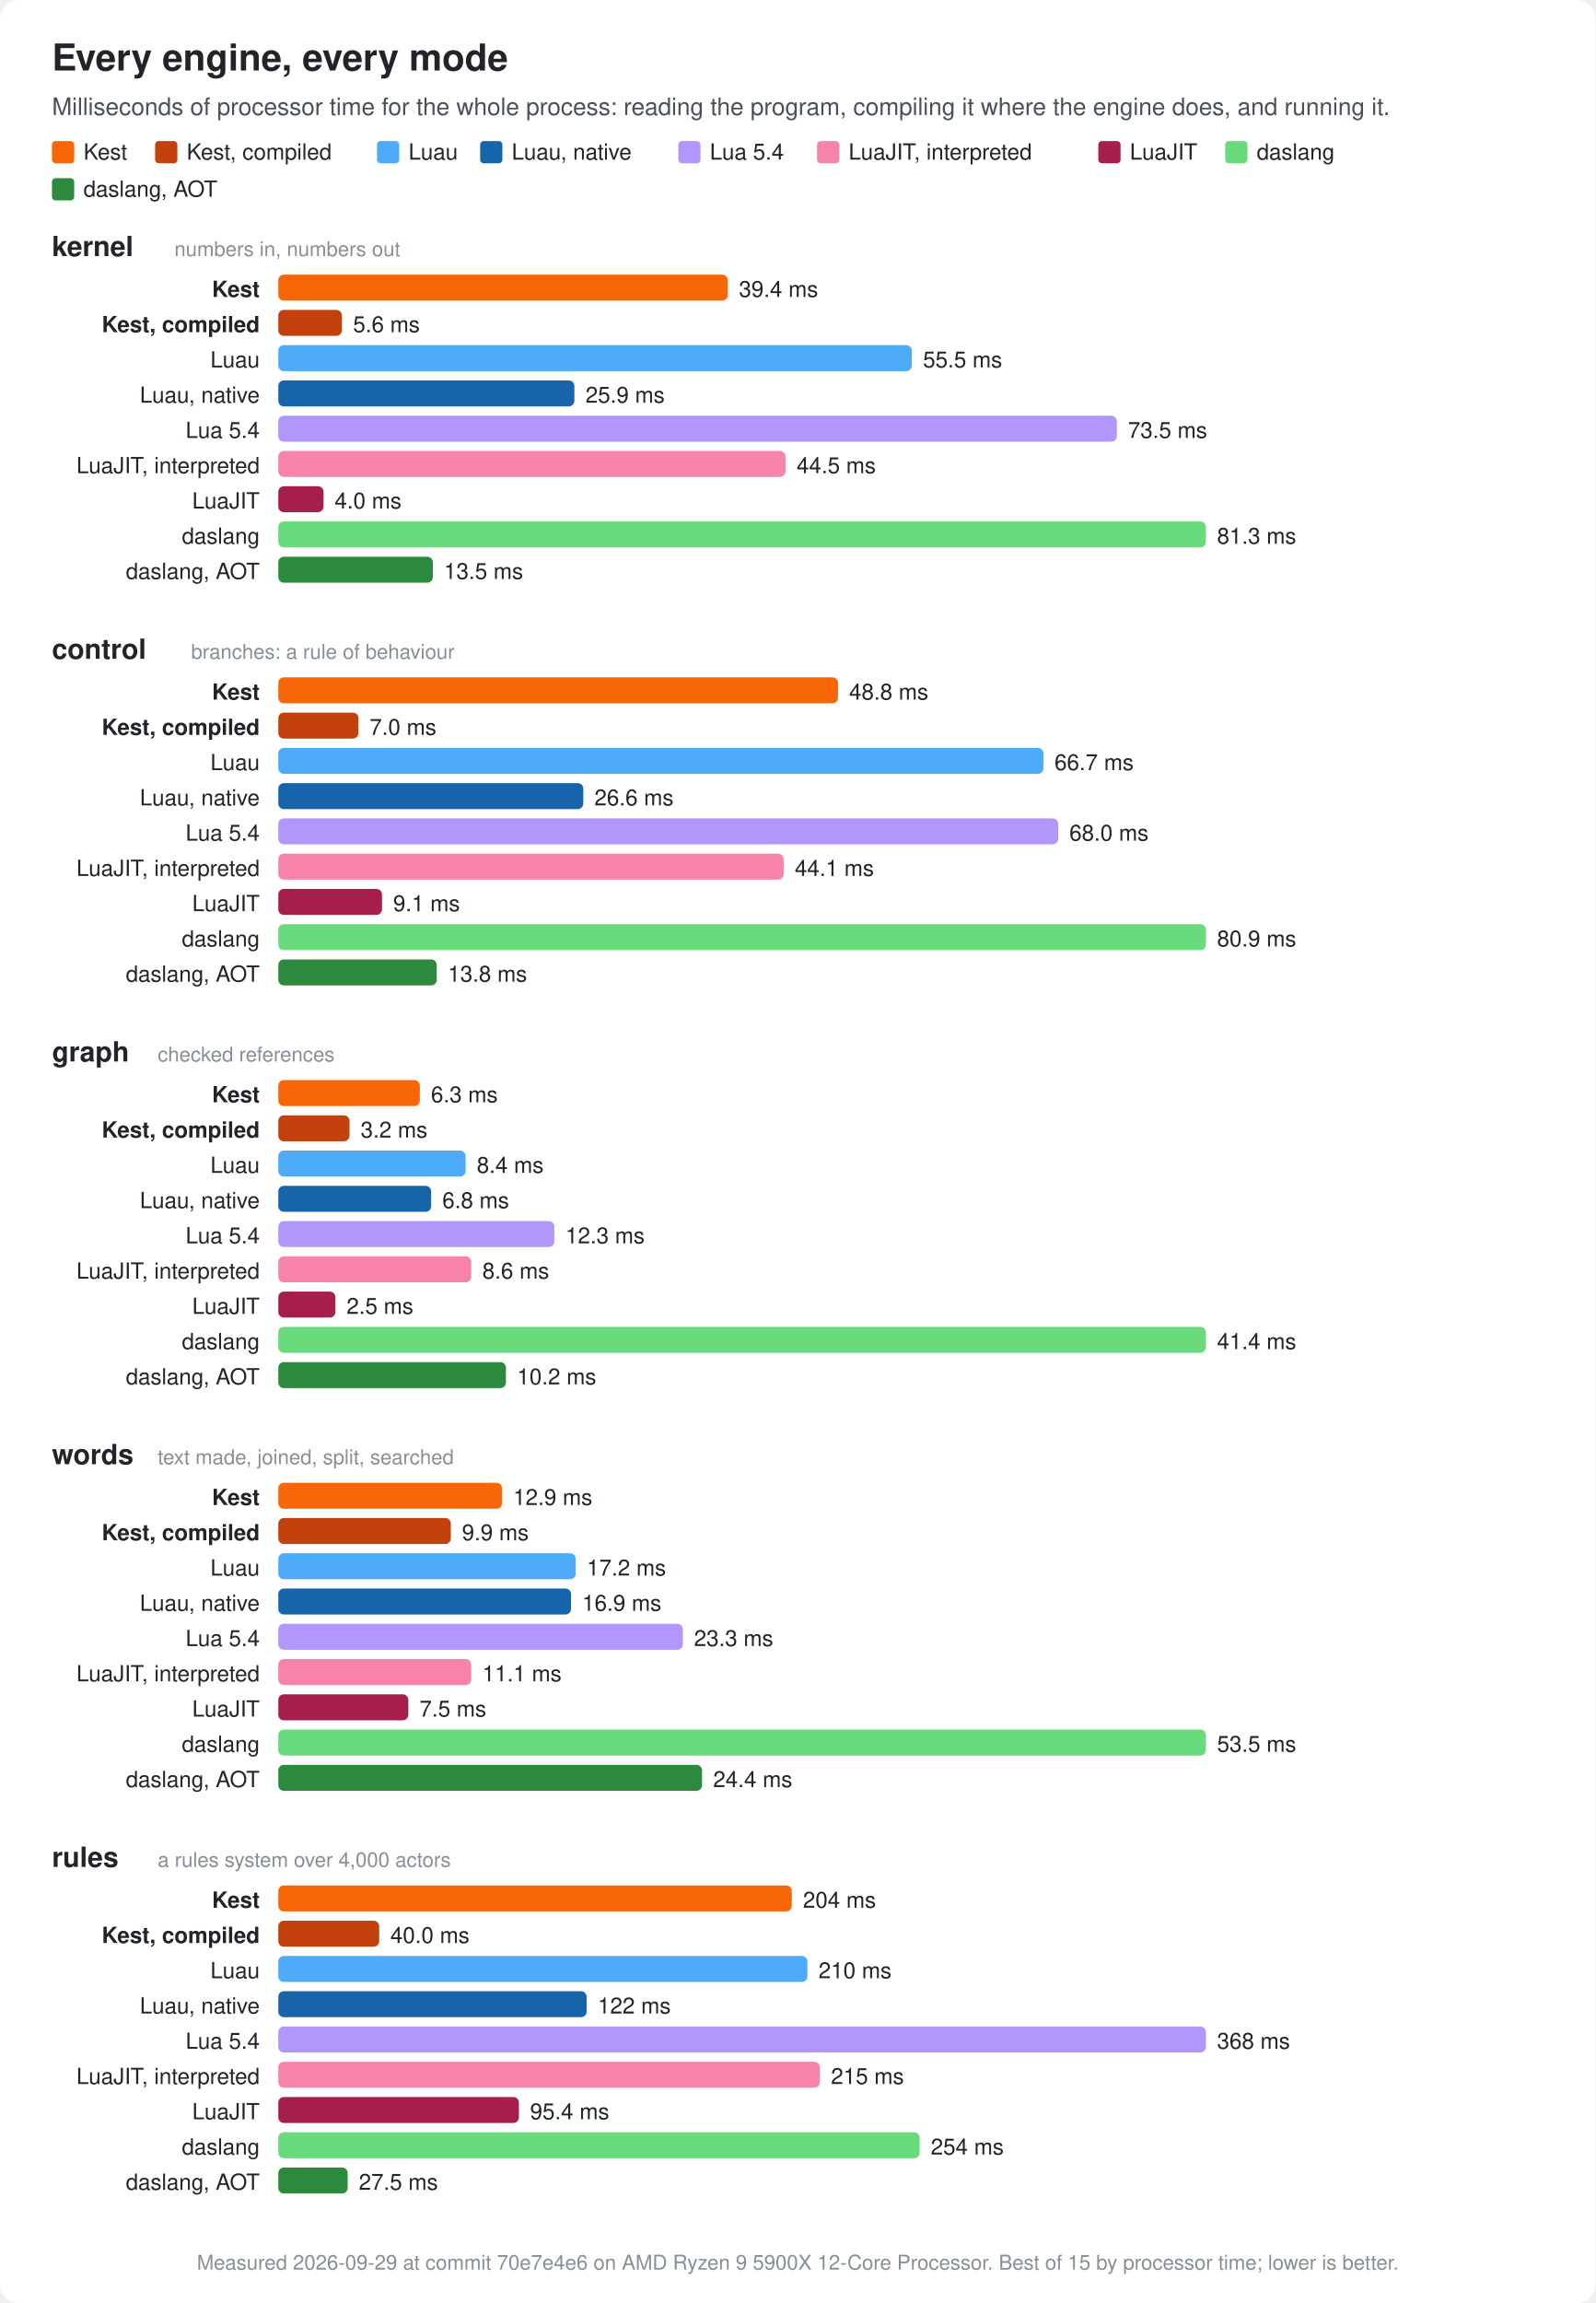
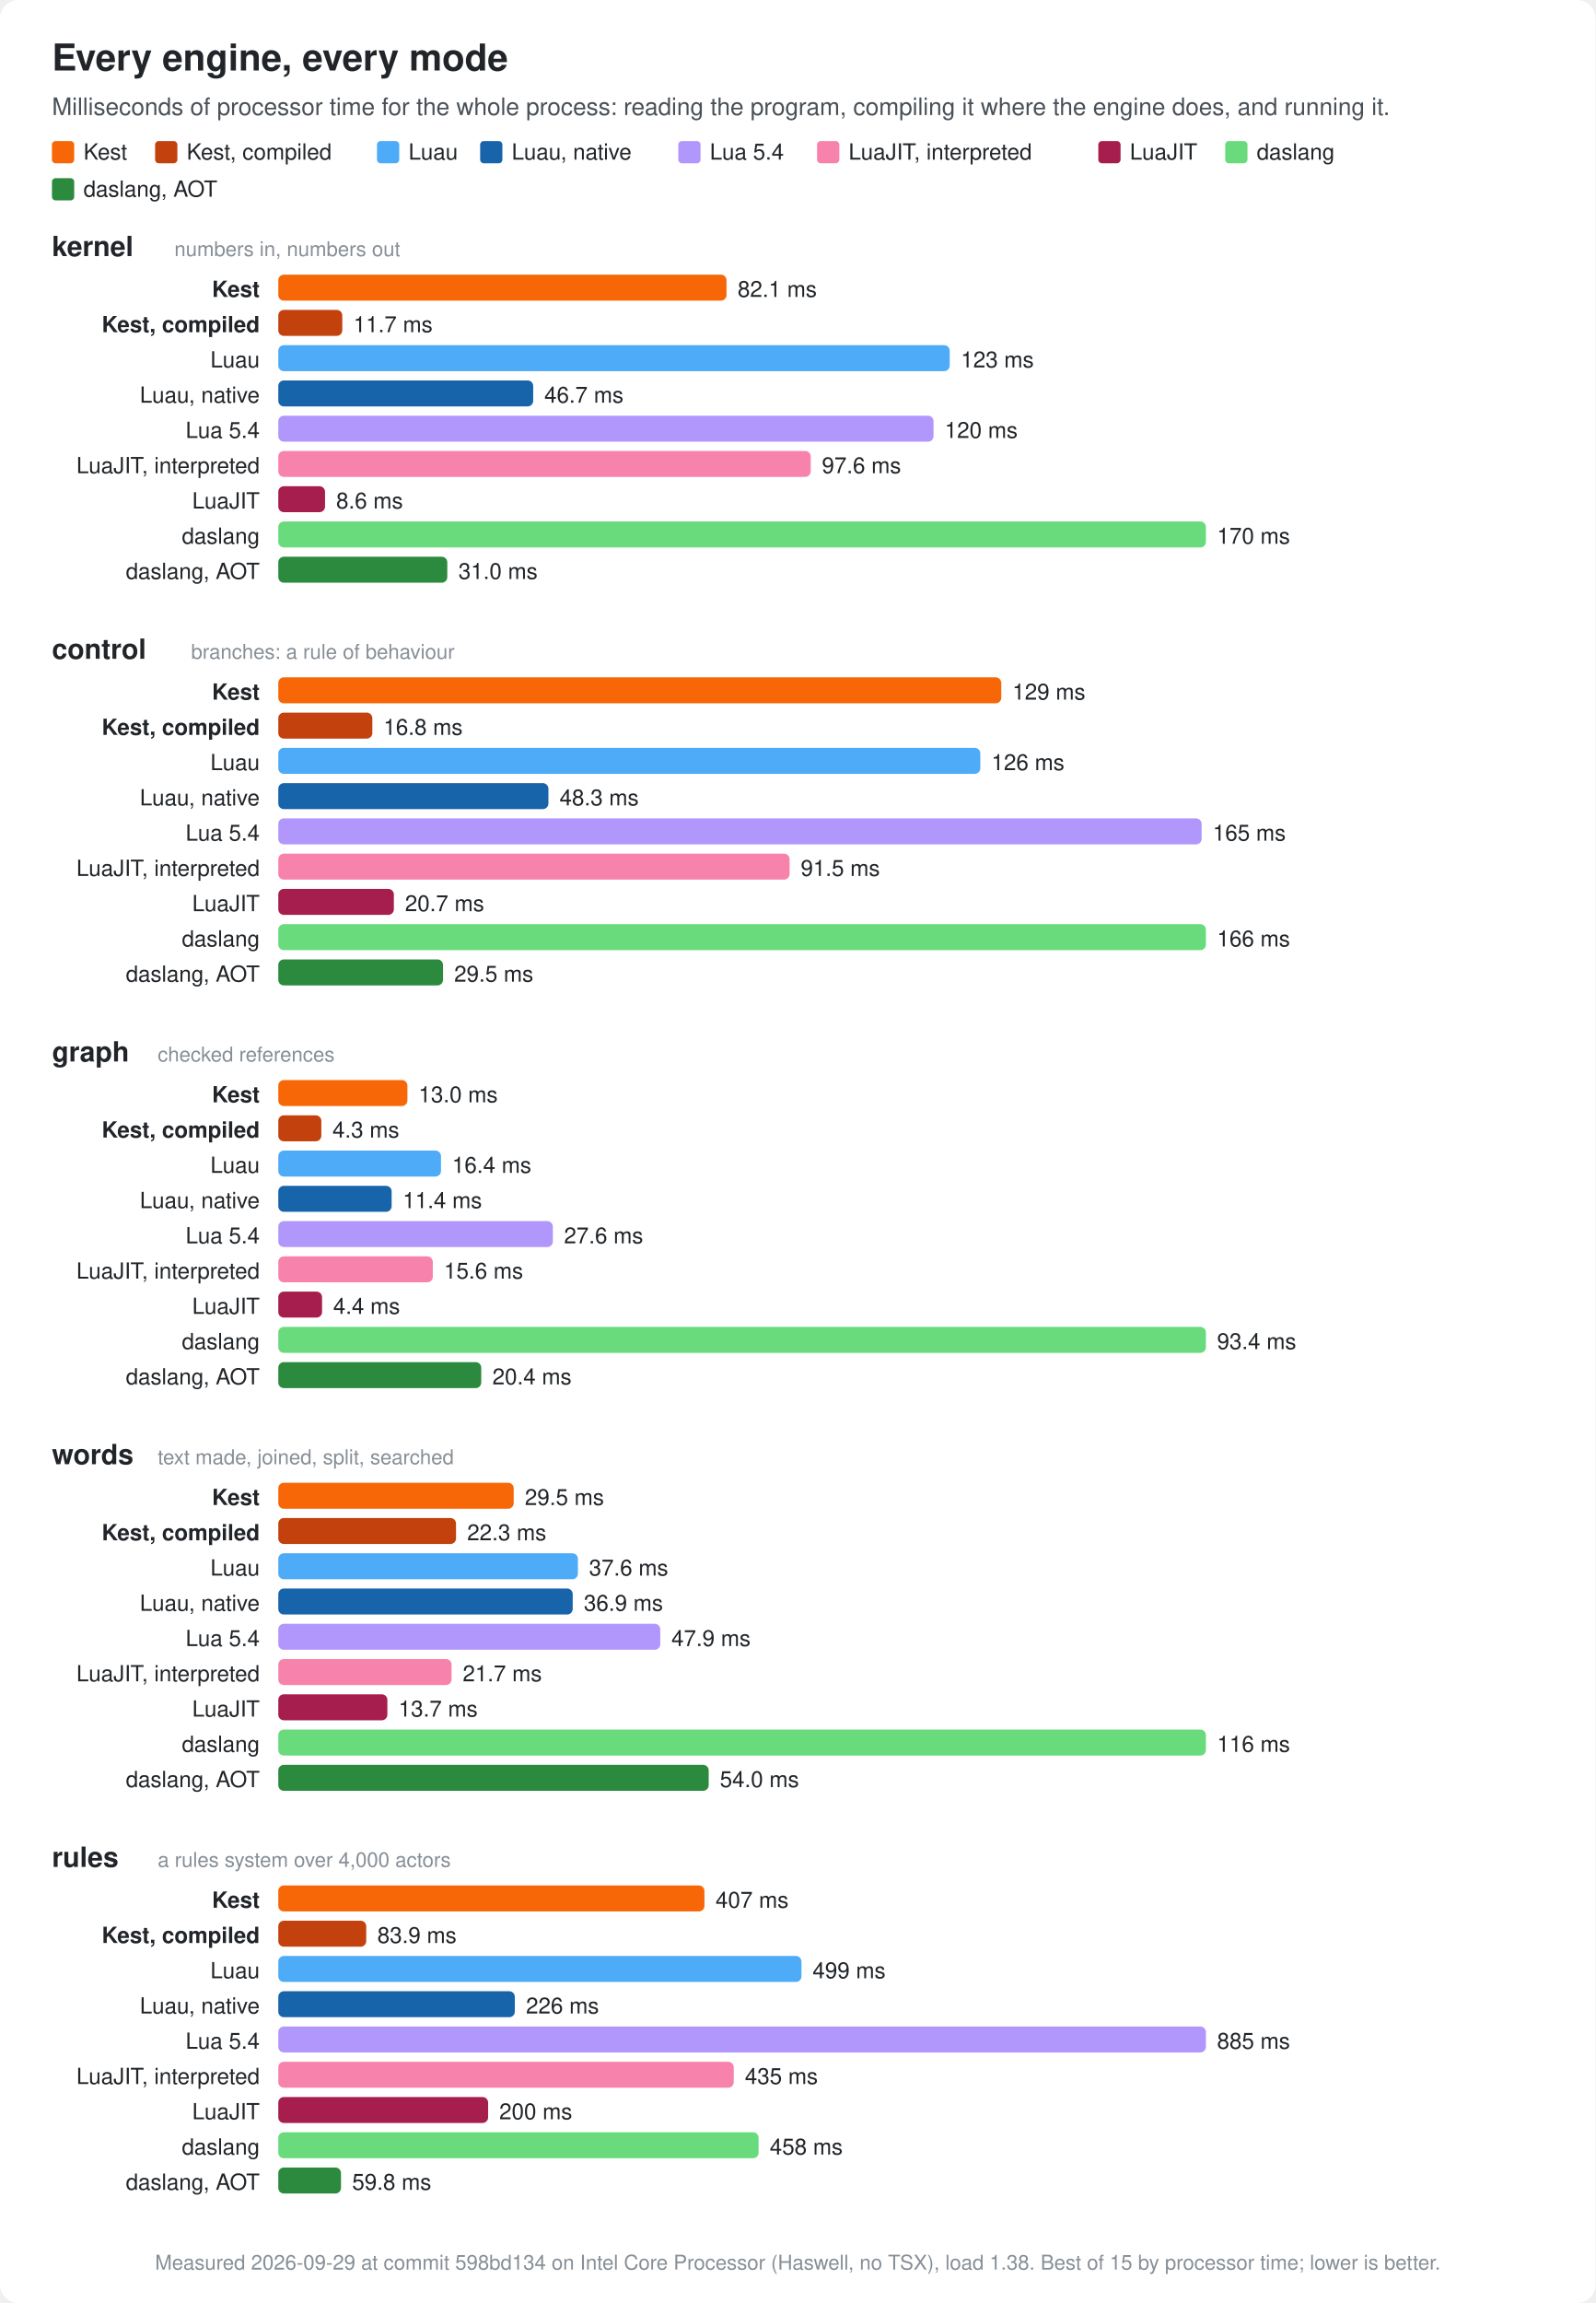
<svg xmlns="http://www.w3.org/2000/svg" width="860" height="1241" viewBox="0 0 860 1241">
  <rect width="100%" height="100%" rx="10" fill="#ffffff" />
  <text x="28.0" y="38.0" font-family="-apple-system,Segoe UI,Helvetica,Arial,sans-serif" font-size="20" font-weight="bold" fill="#212529" text-anchor="start">Every engine, every mode</text>
  <text x="28.0" y="62.0" font-family="-apple-system,Segoe UI,Helvetica,Arial,sans-serif" font-size="13" font-weight="normal" fill="#495057" text-anchor="start">Milliseconds of processor time for the whole process: reading the program, compiling it where the engine does, and running it.</text>
  <rect x="28.0" y="76.0" width="12" height="12" rx="2" fill="#f76707" />
  <text x="45.0" y="86.0" font-family="-apple-system,Segoe UI,Helvetica,Arial,sans-serif" font-size="12" font-weight="normal" fill="#212529" text-anchor="start">Kest</text>
  <rect x="83.6" y="76.0" width="12" height="12" rx="2" fill="#c2410c" />
  <text x="100.6" y="86.0" font-family="-apple-system,Segoe UI,Helvetica,Arial,sans-serif" font-size="12" font-weight="normal" fill="#212529" text-anchor="start">Kest, compiled</text>
  <rect x="203.2" y="76.0" width="12" height="12" rx="2" fill="#4dabf7" />
  <text x="220.2" y="86.0" font-family="-apple-system,Segoe UI,Helvetica,Arial,sans-serif" font-size="12" font-weight="normal" fill="#212529" text-anchor="start">Luau</text>
  <rect x="258.8" y="76.0" width="12" height="12" rx="2" fill="#1864ab" />
  <text x="275.8" y="86.0" font-family="-apple-system,Segoe UI,Helvetica,Arial,sans-serif" font-size="12" font-weight="normal" fill="#212529" text-anchor="start">Luau, native</text>
  <rect x="365.6" y="76.0" width="12" height="12" rx="2" fill="#b197fc" />
  <text x="382.6" y="86.0" font-family="-apple-system,Segoe UI,Helvetica,Arial,sans-serif" font-size="12" font-weight="normal" fill="#212529" text-anchor="start">Lua 5.4</text>
  <rect x="440.4" y="76.0" width="12" height="12" rx="2" fill="#f783ac" />
  <text x="457.4" y="86.0" font-family="-apple-system,Segoe UI,Helvetica,Arial,sans-serif" font-size="12" font-weight="normal" fill="#212529" text-anchor="start">LuaJIT, interpreted</text>
  <rect x="592.0" y="76.0" width="12" height="12" rx="2" fill="#a61e4d" />
  <text x="609.0" y="86.0" font-family="-apple-system,Segoe UI,Helvetica,Arial,sans-serif" font-size="12" font-weight="normal" fill="#212529" text-anchor="start">LuaJIT</text>
  <rect x="660.4" y="76.0" width="12" height="12" rx="2" fill="#69db7c" />
  <text x="677.4" y="86.0" font-family="-apple-system,Segoe UI,Helvetica,Arial,sans-serif" font-size="12" font-weight="normal" fill="#212529" text-anchor="start">daslang</text>
  <rect x="28.0" y="96.0" width="12" height="12" rx="2" fill="#2b8a3e" />
  <text x="45.0" y="106.0" font-family="-apple-system,Segoe UI,Helvetica,Arial,sans-serif" font-size="12" font-weight="normal" fill="#212529" text-anchor="start">daslang, AOT</text>
  <text x="28.0" y="138.0" font-family="-apple-system,Segoe UI,Helvetica,Arial,sans-serif" font-size="15" font-weight="bold" fill="#212529" text-anchor="start">kernel</text>
  <text x="94.0" y="138.0" font-family="-apple-system,Segoe UI,Helvetica,Arial,sans-serif" font-size="11" font-weight="normal" fill="#868e96" text-anchor="start">numbers in, numbers out</text>
  <text x="140.0" y="160.0" font-family="-apple-system,Segoe UI,Helvetica,Arial,sans-serif" font-size="12" font-weight="bold" fill="#212529" text-anchor="end">Kest</text>
-   <rect x="150" y="148.0" width="242.3" height="14" rx="3" fill="#f76707" />
-   <text x="398.3" y="160.0" font-family="-apple-system,Segoe UI,Helvetica,Arial,sans-serif" font-size="12" font-weight="normal" fill="#212529" text-anchor="start">39.4 ms</text>
+   <rect x="150" y="148.0" width="241.6" height="14" rx="3" fill="#f76707" />
+   <text x="397.6" y="160.0" font-family="-apple-system,Segoe UI,Helvetica,Arial,sans-serif" font-size="12" font-weight="normal" fill="#212529" text-anchor="start">82.1 ms</text>
  <text x="140.0" y="179.0" font-family="-apple-system,Segoe UI,Helvetica,Arial,sans-serif" font-size="12" font-weight="bold" fill="#212529" text-anchor="end">Kest, compiled</text>
-   <rect x="150" y="167.0" width="34.3" height="14" rx="3" fill="#c2410c" />
-   <text x="190.3" y="179.0" font-family="-apple-system,Segoe UI,Helvetica,Arial,sans-serif" font-size="12" font-weight="normal" fill="#212529" text-anchor="start">5.6 ms</text>
+   <rect x="150" y="167.0" width="34.5" height="14" rx="3" fill="#c2410c" />
+   <text x="190.5" y="179.0" font-family="-apple-system,Segoe UI,Helvetica,Arial,sans-serif" font-size="12" font-weight="normal" fill="#212529" text-anchor="start">11.7 ms</text>
  <text x="140.0" y="198.0" font-family="-apple-system,Segoe UI,Helvetica,Arial,sans-serif" font-size="12" font-weight="normal" fill="#212529" text-anchor="end">Luau</text>
-   <rect x="150" y="186.0" width="341.5" height="14" rx="3" fill="#4dabf7" />
-   <text x="497.5" y="198.0" font-family="-apple-system,Segoe UI,Helvetica,Arial,sans-serif" font-size="12" font-weight="normal" fill="#212529" text-anchor="start">55.5 ms</text>
+   <rect x="150" y="186.0" width="361.9" height="14" rx="3" fill="#4dabf7" />
+   <text x="517.9" y="198.0" font-family="-apple-system,Segoe UI,Helvetica,Arial,sans-serif" font-size="12" font-weight="normal" fill="#212529" text-anchor="start">123 ms</text>
  <text x="140.0" y="217.0" font-family="-apple-system,Segoe UI,Helvetica,Arial,sans-serif" font-size="12" font-weight="normal" fill="#212529" text-anchor="end">Luau, native</text>
-   <rect x="150" y="205.0" width="159.6" height="14" rx="3" fill="#1864ab" />
-   <text x="315.6" y="217.0" font-family="-apple-system,Segoe UI,Helvetica,Arial,sans-serif" font-size="12" font-weight="normal" fill="#212529" text-anchor="start">25.9 ms</text>
+   <rect x="150" y="205.0" width="137.4" height="14" rx="3" fill="#1864ab" />
+   <text x="293.4" y="217.0" font-family="-apple-system,Segoe UI,Helvetica,Arial,sans-serif" font-size="12" font-weight="normal" fill="#212529" text-anchor="start">46.7 ms</text>
  <text x="140.0" y="236.0" font-family="-apple-system,Segoe UI,Helvetica,Arial,sans-serif" font-size="12" font-weight="normal" fill="#212529" text-anchor="end">Lua 5.4</text>
-   <rect x="150" y="224.0" width="452.0" height="14" rx="3" fill="#b197fc" />
-   <text x="608.0" y="236.0" font-family="-apple-system,Segoe UI,Helvetica,Arial,sans-serif" font-size="12" font-weight="normal" fill="#212529" text-anchor="start">73.5 ms</text>
+   <rect x="150" y="224.0" width="353.2" height="14" rx="3" fill="#b197fc" />
+   <text x="509.2" y="236.0" font-family="-apple-system,Segoe UI,Helvetica,Arial,sans-serif" font-size="12" font-weight="normal" fill="#212529" text-anchor="start">120 ms</text>
  <text x="140.0" y="255.0" font-family="-apple-system,Segoe UI,Helvetica,Arial,sans-serif" font-size="12" font-weight="normal" fill="#212529" text-anchor="end">LuaJIT, interpreted</text>
-   <rect x="150" y="243.0" width="273.4" height="14" rx="3" fill="#f783ac" />
-   <text x="429.4" y="255.0" font-family="-apple-system,Segoe UI,Helvetica,Arial,sans-serif" font-size="12" font-weight="normal" fill="#212529" text-anchor="start">44.5 ms</text>
+   <rect x="150" y="243.0" width="287.0" height="14" rx="3" fill="#f783ac" />
+   <text x="443.0" y="255.0" font-family="-apple-system,Segoe UI,Helvetica,Arial,sans-serif" font-size="12" font-weight="normal" fill="#212529" text-anchor="start">97.6 ms</text>
  <text x="140.0" y="274.0" font-family="-apple-system,Segoe UI,Helvetica,Arial,sans-serif" font-size="12" font-weight="normal" fill="#212529" text-anchor="end">LuaJIT</text>
-   <rect x="150" y="262.0" width="24.4" height="14" rx="3" fill="#a61e4d" />
-   <text x="180.4" y="274.0" font-family="-apple-system,Segoe UI,Helvetica,Arial,sans-serif" font-size="12" font-weight="normal" fill="#212529" text-anchor="start">4.0 ms</text>
+   <rect x="150" y="262.0" width="25.2" height="14" rx="3" fill="#a61e4d" />
+   <text x="181.2" y="274.0" font-family="-apple-system,Segoe UI,Helvetica,Arial,sans-serif" font-size="12" font-weight="normal" fill="#212529" text-anchor="start">8.6 ms</text>
  <text x="140.0" y="293.0" font-family="-apple-system,Segoe UI,Helvetica,Arial,sans-serif" font-size="12" font-weight="normal" fill="#212529" text-anchor="end">daslang</text>
  <rect x="150" y="281.0" width="500.0" height="14" rx="3" fill="#69db7c" />
-   <text x="656.0" y="293.0" font-family="-apple-system,Segoe UI,Helvetica,Arial,sans-serif" font-size="12" font-weight="normal" fill="#212529" text-anchor="start">81.3 ms</text>
+   <text x="656.0" y="293.0" font-family="-apple-system,Segoe UI,Helvetica,Arial,sans-serif" font-size="12" font-weight="normal" fill="#212529" text-anchor="start">170 ms</text>
  <text x="140.0" y="312.0" font-family="-apple-system,Segoe UI,Helvetica,Arial,sans-serif" font-size="12" font-weight="normal" fill="#212529" text-anchor="end">daslang, AOT</text>
-   <rect x="150" y="300.0" width="83.3" height="14" rx="3" fill="#2b8a3e" />
-   <text x="239.3" y="312.0" font-family="-apple-system,Segoe UI,Helvetica,Arial,sans-serif" font-size="12" font-weight="normal" fill="#212529" text-anchor="start">13.5 ms</text>
+   <rect x="150" y="300.0" width="91.1" height="14" rx="3" fill="#2b8a3e" />
+   <text x="247.1" y="312.0" font-family="-apple-system,Segoe UI,Helvetica,Arial,sans-serif" font-size="12" font-weight="normal" fill="#212529" text-anchor="start">31.0 ms</text>
  <text x="28.0" y="355.0" font-family="-apple-system,Segoe UI,Helvetica,Arial,sans-serif" font-size="15" font-weight="bold" fill="#212529" text-anchor="start">control</text>
  <text x="103.0" y="355.0" font-family="-apple-system,Segoe UI,Helvetica,Arial,sans-serif" font-size="11" font-weight="normal" fill="#868e96" text-anchor="start">branches: a rule of behaviour</text>
  <text x="140.0" y="377.0" font-family="-apple-system,Segoe UI,Helvetica,Arial,sans-serif" font-size="12" font-weight="bold" fill="#212529" text-anchor="end">Kest</text>
-   <rect x="150" y="365.0" width="301.7" height="14" rx="3" fill="#f76707" />
-   <text x="457.7" y="377.0" font-family="-apple-system,Segoe UI,Helvetica,Arial,sans-serif" font-size="12" font-weight="normal" fill="#212529" text-anchor="start">48.8 ms</text>
+   <rect x="150" y="365.0" width="389.7" height="14" rx="3" fill="#f76707" />
+   <text x="545.7" y="377.0" font-family="-apple-system,Segoe UI,Helvetica,Arial,sans-serif" font-size="12" font-weight="normal" fill="#212529" text-anchor="start">129 ms</text>
  <text x="140.0" y="396.0" font-family="-apple-system,Segoe UI,Helvetica,Arial,sans-serif" font-size="12" font-weight="bold" fill="#212529" text-anchor="end">Kest, compiled</text>
-   <rect x="150" y="384.0" width="43.2" height="14" rx="3" fill="#c2410c" />
-   <text x="199.2" y="396.0" font-family="-apple-system,Segoe UI,Helvetica,Arial,sans-serif" font-size="12" font-weight="normal" fill="#212529" text-anchor="start">7.0 ms</text>
+   <rect x="150" y="384.0" width="50.7" height="14" rx="3" fill="#c2410c" />
+   <text x="206.7" y="396.0" font-family="-apple-system,Segoe UI,Helvetica,Arial,sans-serif" font-size="12" font-weight="normal" fill="#212529" text-anchor="start">16.8 ms</text>
  <text x="140.0" y="415.0" font-family="-apple-system,Segoe UI,Helvetica,Arial,sans-serif" font-size="12" font-weight="normal" fill="#212529" text-anchor="end">Luau</text>
-   <rect x="150" y="403.0" width="412.4" height="14" rx="3" fill="#4dabf7" />
-   <text x="568.4" y="415.0" font-family="-apple-system,Segoe UI,Helvetica,Arial,sans-serif" font-size="12" font-weight="normal" fill="#212529" text-anchor="start">66.7 ms</text>
+   <rect x="150" y="403.0" width="378.4" height="14" rx="3" fill="#4dabf7" />
+   <text x="534.4" y="415.0" font-family="-apple-system,Segoe UI,Helvetica,Arial,sans-serif" font-size="12" font-weight="normal" fill="#212529" text-anchor="start">126 ms</text>
  <text x="140.0" y="434.0" font-family="-apple-system,Segoe UI,Helvetica,Arial,sans-serif" font-size="12" font-weight="normal" fill="#212529" text-anchor="end">Luau, native</text>
-   <rect x="150" y="422.0" width="164.4" height="14" rx="3" fill="#1864ab" />
-   <text x="320.4" y="434.0" font-family="-apple-system,Segoe UI,Helvetica,Arial,sans-serif" font-size="12" font-weight="normal" fill="#212529" text-anchor="start">26.6 ms</text>
+   <rect x="150" y="422.0" width="145.6" height="14" rx="3" fill="#1864ab" />
+   <text x="301.6" y="434.0" font-family="-apple-system,Segoe UI,Helvetica,Arial,sans-serif" font-size="12" font-weight="normal" fill="#212529" text-anchor="start">48.3 ms</text>
  <text x="140.0" y="453.0" font-family="-apple-system,Segoe UI,Helvetica,Arial,sans-serif" font-size="12" font-weight="normal" fill="#212529" text-anchor="end">Lua 5.4</text>
-   <rect x="150" y="441.0" width="420.4" height="14" rx="3" fill="#b197fc" />
-   <text x="576.4" y="453.0" font-family="-apple-system,Segoe UI,Helvetica,Arial,sans-serif" font-size="12" font-weight="normal" fill="#212529" text-anchor="start">68.0 ms</text>
+   <rect x="150" y="441.0" width="497.7" height="14" rx="3" fill="#b197fc" />
+   <text x="653.7" y="453.0" font-family="-apple-system,Segoe UI,Helvetica,Arial,sans-serif" font-size="12" font-weight="normal" fill="#212529" text-anchor="start">165 ms</text>
  <text x="140.0" y="472.0" font-family="-apple-system,Segoe UI,Helvetica,Arial,sans-serif" font-size="12" font-weight="normal" fill="#212529" text-anchor="end">LuaJIT, interpreted</text>
-   <rect x="150" y="460.0" width="272.4" height="14" rx="3" fill="#f783ac" />
-   <text x="428.4" y="472.0" font-family="-apple-system,Segoe UI,Helvetica,Arial,sans-serif" font-size="12" font-weight="normal" fill="#212529" text-anchor="start">44.1 ms</text>
+   <rect x="150" y="460.0" width="275.6" height="14" rx="3" fill="#f783ac" />
+   <text x="431.6" y="472.0" font-family="-apple-system,Segoe UI,Helvetica,Arial,sans-serif" font-size="12" font-weight="normal" fill="#212529" text-anchor="start">91.5 ms</text>
  <text x="140.0" y="491.0" font-family="-apple-system,Segoe UI,Helvetica,Arial,sans-serif" font-size="12" font-weight="normal" fill="#212529" text-anchor="end">LuaJIT</text>
-   <rect x="150" y="479.0" width="55.9" height="14" rx="3" fill="#a61e4d" />
-   <text x="211.9" y="491.0" font-family="-apple-system,Segoe UI,Helvetica,Arial,sans-serif" font-size="12" font-weight="normal" fill="#212529" text-anchor="start">9.1 ms</text>
+   <rect x="150" y="479.0" width="62.3" height="14" rx="3" fill="#a61e4d" />
+   <text x="218.3" y="491.0" font-family="-apple-system,Segoe UI,Helvetica,Arial,sans-serif" font-size="12" font-weight="normal" fill="#212529" text-anchor="start">20.7 ms</text>
  <text x="140.0" y="510.0" font-family="-apple-system,Segoe UI,Helvetica,Arial,sans-serif" font-size="12" font-weight="normal" fill="#212529" text-anchor="end">daslang</text>
  <rect x="150" y="498.0" width="500.0" height="14" rx="3" fill="#69db7c" />
-   <text x="656.0" y="510.0" font-family="-apple-system,Segoe UI,Helvetica,Arial,sans-serif" font-size="12" font-weight="normal" fill="#212529" text-anchor="start">80.9 ms</text>
+   <text x="656.0" y="510.0" font-family="-apple-system,Segoe UI,Helvetica,Arial,sans-serif" font-size="12" font-weight="normal" fill="#212529" text-anchor="start">166 ms</text>
  <text x="140.0" y="529.0" font-family="-apple-system,Segoe UI,Helvetica,Arial,sans-serif" font-size="12" font-weight="normal" fill="#212529" text-anchor="end">daslang, AOT</text>
-   <rect x="150" y="517.0" width="85.4" height="14" rx="3" fill="#2b8a3e" />
-   <text x="241.4" y="529.0" font-family="-apple-system,Segoe UI,Helvetica,Arial,sans-serif" font-size="12" font-weight="normal" fill="#212529" text-anchor="start">13.8 ms</text>
+   <rect x="150" y="517.0" width="88.8" height="14" rx="3" fill="#2b8a3e" />
+   <text x="244.8" y="529.0" font-family="-apple-system,Segoe UI,Helvetica,Arial,sans-serif" font-size="12" font-weight="normal" fill="#212529" text-anchor="start">29.5 ms</text>
  <text x="28.0" y="572.0" font-family="-apple-system,Segoe UI,Helvetica,Arial,sans-serif" font-size="15" font-weight="bold" fill="#212529" text-anchor="start">graph</text>
  <text x="85.0" y="572.0" font-family="-apple-system,Segoe UI,Helvetica,Arial,sans-serif" font-size="11" font-weight="normal" fill="#868e96" text-anchor="start">checked references</text>
  <text x="140.0" y="594.0" font-family="-apple-system,Segoe UI,Helvetica,Arial,sans-serif" font-size="12" font-weight="bold" fill="#212529" text-anchor="end">Kest</text>
-   <rect x="150" y="582.0" width="76.3" height="14" rx="3" fill="#f76707" />
-   <text x="232.3" y="594.0" font-family="-apple-system,Segoe UI,Helvetica,Arial,sans-serif" font-size="12" font-weight="normal" fill="#212529" text-anchor="start">6.3 ms</text>
+   <rect x="150" y="582.0" width="69.6" height="14" rx="3" fill="#f76707" />
+   <text x="225.6" y="594.0" font-family="-apple-system,Segoe UI,Helvetica,Arial,sans-serif" font-size="12" font-weight="normal" fill="#212529" text-anchor="start">13.0 ms</text>
  <text x="140.0" y="613.0" font-family="-apple-system,Segoe UI,Helvetica,Arial,sans-serif" font-size="12" font-weight="bold" fill="#212529" text-anchor="end">Kest, compiled</text>
-   <rect x="150" y="601.0" width="38.4" height="14" rx="3" fill="#c2410c" />
-   <text x="194.4" y="613.0" font-family="-apple-system,Segoe UI,Helvetica,Arial,sans-serif" font-size="12" font-weight="normal" fill="#212529" text-anchor="start">3.2 ms</text>
+   <rect x="150" y="601.0" width="23.2" height="14" rx="3" fill="#c2410c" />
+   <text x="179.2" y="613.0" font-family="-apple-system,Segoe UI,Helvetica,Arial,sans-serif" font-size="12" font-weight="normal" fill="#212529" text-anchor="start">4.3 ms</text>
  <text x="140.0" y="632.0" font-family="-apple-system,Segoe UI,Helvetica,Arial,sans-serif" font-size="12" font-weight="normal" fill="#212529" text-anchor="end">Luau</text>
-   <rect x="150" y="620.0" width="101.0" height="14" rx="3" fill="#4dabf7" />
-   <text x="257.0" y="632.0" font-family="-apple-system,Segoe UI,Helvetica,Arial,sans-serif" font-size="12" font-weight="normal" fill="#212529" text-anchor="start">8.4 ms</text>
+   <rect x="150" y="620.0" width="87.7" height="14" rx="3" fill="#4dabf7" />
+   <text x="243.7" y="632.0" font-family="-apple-system,Segoe UI,Helvetica,Arial,sans-serif" font-size="12" font-weight="normal" fill="#212529" text-anchor="start">16.4 ms</text>
  <text x="140.0" y="651.0" font-family="-apple-system,Segoe UI,Helvetica,Arial,sans-serif" font-size="12" font-weight="normal" fill="#212529" text-anchor="end">Luau, native</text>
-   <rect x="150" y="639.0" width="82.4" height="14" rx="3" fill="#1864ab" />
-   <text x="238.4" y="651.0" font-family="-apple-system,Segoe UI,Helvetica,Arial,sans-serif" font-size="12" font-weight="normal" fill="#212529" text-anchor="start">6.8 ms</text>
+   <rect x="150" y="639.0" width="61.1" height="14" rx="3" fill="#1864ab" />
+   <text x="217.1" y="651.0" font-family="-apple-system,Segoe UI,Helvetica,Arial,sans-serif" font-size="12" font-weight="normal" fill="#212529" text-anchor="start">11.4 ms</text>
  <text x="140.0" y="670.0" font-family="-apple-system,Segoe UI,Helvetica,Arial,sans-serif" font-size="12" font-weight="normal" fill="#212529" text-anchor="end">Lua 5.4</text>
-   <rect x="150" y="658.0" width="148.8" height="14" rx="3" fill="#b197fc" />
-   <text x="304.8" y="670.0" font-family="-apple-system,Segoe UI,Helvetica,Arial,sans-serif" font-size="12" font-weight="normal" fill="#212529" text-anchor="start">12.3 ms</text>
+   <rect x="150" y="658.0" width="148.0" height="14" rx="3" fill="#b197fc" />
+   <text x="304.0" y="670.0" font-family="-apple-system,Segoe UI,Helvetica,Arial,sans-serif" font-size="12" font-weight="normal" fill="#212529" text-anchor="start">27.6 ms</text>
  <text x="140.0" y="689.0" font-family="-apple-system,Segoe UI,Helvetica,Arial,sans-serif" font-size="12" font-weight="normal" fill="#212529" text-anchor="end">LuaJIT, interpreted</text>
-   <rect x="150" y="677.0" width="104.0" height="14" rx="3" fill="#f783ac" />
-   <text x="260.0" y="689.0" font-family="-apple-system,Segoe UI,Helvetica,Arial,sans-serif" font-size="12" font-weight="normal" fill="#212529" text-anchor="start">8.6 ms</text>
+   <rect x="150" y="677.0" width="83.3" height="14" rx="3" fill="#f783ac" />
+   <text x="239.3" y="689.0" font-family="-apple-system,Segoe UI,Helvetica,Arial,sans-serif" font-size="12" font-weight="normal" fill="#212529" text-anchor="start">15.6 ms</text>
  <text x="140.0" y="708.0" font-family="-apple-system,Segoe UI,Helvetica,Arial,sans-serif" font-size="12" font-weight="normal" fill="#212529" text-anchor="end">LuaJIT</text>
-   <rect x="150" y="696.0" width="30.8" height="14" rx="3" fill="#a61e4d" />
-   <text x="186.8" y="708.0" font-family="-apple-system,Segoe UI,Helvetica,Arial,sans-serif" font-size="12" font-weight="normal" fill="#212529" text-anchor="start">2.5 ms</text>
+   <rect x="150" y="696.0" width="23.6" height="14" rx="3" fill="#a61e4d" />
+   <text x="179.6" y="708.0" font-family="-apple-system,Segoe UI,Helvetica,Arial,sans-serif" font-size="12" font-weight="normal" fill="#212529" text-anchor="start">4.4 ms</text>
  <text x="140.0" y="727.0" font-family="-apple-system,Segoe UI,Helvetica,Arial,sans-serif" font-size="12" font-weight="normal" fill="#212529" text-anchor="end">daslang</text>
  <rect x="150" y="715.0" width="500.0" height="14" rx="3" fill="#69db7c" />
-   <text x="656.0" y="727.0" font-family="-apple-system,Segoe UI,Helvetica,Arial,sans-serif" font-size="12" font-weight="normal" fill="#212529" text-anchor="start">41.4 ms</text>
+   <text x="656.0" y="727.0" font-family="-apple-system,Segoe UI,Helvetica,Arial,sans-serif" font-size="12" font-weight="normal" fill="#212529" text-anchor="start">93.4 ms</text>
  <text x="140.0" y="746.0" font-family="-apple-system,Segoe UI,Helvetica,Arial,sans-serif" font-size="12" font-weight="normal" fill="#212529" text-anchor="end">daslang, AOT</text>
-   <rect x="150" y="734.0" width="122.7" height="14" rx="3" fill="#2b8a3e" />
-   <text x="278.7" y="746.0" font-family="-apple-system,Segoe UI,Helvetica,Arial,sans-serif" font-size="12" font-weight="normal" fill="#212529" text-anchor="start">10.2 ms</text>
+   <rect x="150" y="734.0" width="109.4" height="14" rx="3" fill="#2b8a3e" />
+   <text x="265.4" y="746.0" font-family="-apple-system,Segoe UI,Helvetica,Arial,sans-serif" font-size="12" font-weight="normal" fill="#212529" text-anchor="start">20.4 ms</text>
  <text x="28.0" y="789.0" font-family="-apple-system,Segoe UI,Helvetica,Arial,sans-serif" font-size="15" font-weight="bold" fill="#212529" text-anchor="start">words</text>
  <text x="85.0" y="789.0" font-family="-apple-system,Segoe UI,Helvetica,Arial,sans-serif" font-size="11" font-weight="normal" fill="#868e96" text-anchor="start">text made, joined, split, searched</text>
  <text x="140.0" y="811.0" font-family="-apple-system,Segoe UI,Helvetica,Arial,sans-serif" font-size="12" font-weight="bold" fill="#212529" text-anchor="end">Kest</text>
-   <rect x="150" y="799.0" width="120.6" height="14" rx="3" fill="#f76707" />
-   <text x="276.6" y="811.0" font-family="-apple-system,Segoe UI,Helvetica,Arial,sans-serif" font-size="12" font-weight="normal" fill="#212529" text-anchor="start">12.9 ms</text>
+   <rect x="150" y="799.0" width="126.9" height="14" rx="3" fill="#f76707" />
+   <text x="282.9" y="811.0" font-family="-apple-system,Segoe UI,Helvetica,Arial,sans-serif" font-size="12" font-weight="normal" fill="#212529" text-anchor="start">29.5 ms</text>
  <text x="140.0" y="830.0" font-family="-apple-system,Segoe UI,Helvetica,Arial,sans-serif" font-size="12" font-weight="bold" fill="#212529" text-anchor="end">Kest, compiled</text>
-   <rect x="150" y="818.0" width="93.0" height="14" rx="3" fill="#c2410c" />
-   <text x="249.0" y="830.0" font-family="-apple-system,Segoe UI,Helvetica,Arial,sans-serif" font-size="12" font-weight="normal" fill="#212529" text-anchor="start">9.9 ms</text>
+   <rect x="150" y="818.0" width="95.8" height="14" rx="3" fill="#c2410c" />
+   <text x="251.8" y="830.0" font-family="-apple-system,Segoe UI,Helvetica,Arial,sans-serif" font-size="12" font-weight="normal" fill="#212529" text-anchor="start">22.3 ms</text>
  <text x="140.0" y="849.0" font-family="-apple-system,Segoe UI,Helvetica,Arial,sans-serif" font-size="12" font-weight="normal" fill="#212529" text-anchor="end">Luau</text>
-   <rect x="150" y="837.0" width="160.3" height="14" rx="3" fill="#4dabf7" />
-   <text x="316.3" y="849.0" font-family="-apple-system,Segoe UI,Helvetica,Arial,sans-serif" font-size="12" font-weight="normal" fill="#212529" text-anchor="start">17.2 ms</text>
+   <rect x="150" y="837.0" width="161.5" height="14" rx="3" fill="#4dabf7" />
+   <text x="317.5" y="849.0" font-family="-apple-system,Segoe UI,Helvetica,Arial,sans-serif" font-size="12" font-weight="normal" fill="#212529" text-anchor="start">37.6 ms</text>
  <text x="140.0" y="868.0" font-family="-apple-system,Segoe UI,Helvetica,Arial,sans-serif" font-size="12" font-weight="normal" fill="#212529" text-anchor="end">Luau, native</text>
-   <rect x="150" y="856.0" width="157.8" height="14" rx="3" fill="#1864ab" />
-   <text x="313.8" y="868.0" font-family="-apple-system,Segoe UI,Helvetica,Arial,sans-serif" font-size="12" font-weight="normal" fill="#212529" text-anchor="start">16.9 ms</text>
+   <rect x="150" y="856.0" width="158.7" height="14" rx="3" fill="#1864ab" />
+   <text x="314.7" y="868.0" font-family="-apple-system,Segoe UI,Helvetica,Arial,sans-serif" font-size="12" font-weight="normal" fill="#212529" text-anchor="start">36.9 ms</text>
  <text x="140.0" y="887.0" font-family="-apple-system,Segoe UI,Helvetica,Arial,sans-serif" font-size="12" font-weight="normal" fill="#212529" text-anchor="end">Lua 5.4</text>
-   <rect x="150" y="875.0" width="218.1" height="14" rx="3" fill="#b197fc" />
-   <text x="374.1" y="887.0" font-family="-apple-system,Segoe UI,Helvetica,Arial,sans-serif" font-size="12" font-weight="normal" fill="#212529" text-anchor="start">23.3 ms</text>
+   <rect x="150" y="875.0" width="205.9" height="14" rx="3" fill="#b197fc" />
+   <text x="361.9" y="887.0" font-family="-apple-system,Segoe UI,Helvetica,Arial,sans-serif" font-size="12" font-weight="normal" fill="#212529" text-anchor="start">47.9 ms</text>
  <text x="140.0" y="906.0" font-family="-apple-system,Segoe UI,Helvetica,Arial,sans-serif" font-size="12" font-weight="normal" fill="#212529" text-anchor="end">LuaJIT, interpreted</text>
-   <rect x="150" y="894.0" width="104.0" height="14" rx="3" fill="#f783ac" />
-   <text x="260.0" y="906.0" font-family="-apple-system,Segoe UI,Helvetica,Arial,sans-serif" font-size="12" font-weight="normal" fill="#212529" text-anchor="start">11.1 ms</text>
+   <rect x="150" y="894.0" width="93.4" height="14" rx="3" fill="#f783ac" />
+   <text x="249.4" y="906.0" font-family="-apple-system,Segoe UI,Helvetica,Arial,sans-serif" font-size="12" font-weight="normal" fill="#212529" text-anchor="start">21.7 ms</text>
  <text x="140.0" y="925.0" font-family="-apple-system,Segoe UI,Helvetica,Arial,sans-serif" font-size="12" font-weight="normal" fill="#212529" text-anchor="end">LuaJIT</text>
-   <rect x="150" y="913.0" width="70.1" height="14" rx="3" fill="#a61e4d" />
-   <text x="226.1" y="925.0" font-family="-apple-system,Segoe UI,Helvetica,Arial,sans-serif" font-size="12" font-weight="normal" fill="#212529" text-anchor="start">7.5 ms</text>
+   <rect x="150" y="913.0" width="58.8" height="14" rx="3" fill="#a61e4d" />
+   <text x="214.8" y="925.0" font-family="-apple-system,Segoe UI,Helvetica,Arial,sans-serif" font-size="12" font-weight="normal" fill="#212529" text-anchor="start">13.7 ms</text>
  <text x="140.0" y="944.0" font-family="-apple-system,Segoe UI,Helvetica,Arial,sans-serif" font-size="12" font-weight="normal" fill="#212529" text-anchor="end">daslang</text>
  <rect x="150" y="932.0" width="500.0" height="14" rx="3" fill="#69db7c" />
-   <text x="656.0" y="944.0" font-family="-apple-system,Segoe UI,Helvetica,Arial,sans-serif" font-size="12" font-weight="normal" fill="#212529" text-anchor="start">53.5 ms</text>
+   <text x="656.0" y="944.0" font-family="-apple-system,Segoe UI,Helvetica,Arial,sans-serif" font-size="12" font-weight="normal" fill="#212529" text-anchor="start">116 ms</text>
  <text x="140.0" y="963.0" font-family="-apple-system,Segoe UI,Helvetica,Arial,sans-serif" font-size="12" font-weight="normal" fill="#212529" text-anchor="end">daslang, AOT</text>
-   <rect x="150" y="951.0" width="228.4" height="14" rx="3" fill="#2b8a3e" />
-   <text x="384.4" y="963.0" font-family="-apple-system,Segoe UI,Helvetica,Arial,sans-serif" font-size="12" font-weight="normal" fill="#212529" text-anchor="start">24.4 ms</text>
+   <rect x="150" y="951.0" width="232.0" height="14" rx="3" fill="#2b8a3e" />
+   <text x="388.0" y="963.0" font-family="-apple-system,Segoe UI,Helvetica,Arial,sans-serif" font-size="12" font-weight="normal" fill="#212529" text-anchor="start">54.0 ms</text>
  <text x="28.0" y="1006.0" font-family="-apple-system,Segoe UI,Helvetica,Arial,sans-serif" font-size="15" font-weight="bold" fill="#212529" text-anchor="start">rules</text>
  <text x="85.0" y="1006.0" font-family="-apple-system,Segoe UI,Helvetica,Arial,sans-serif" font-size="11" font-weight="normal" fill="#868e96" text-anchor="start">a rules system over 4,000 actors</text>
  <text x="140.0" y="1028.0" font-family="-apple-system,Segoe UI,Helvetica,Arial,sans-serif" font-size="12" font-weight="bold" fill="#212529" text-anchor="end">Kest</text>
-   <rect x="150" y="1016.0" width="276.8" height="14" rx="3" fill="#f76707" />
-   <text x="432.8" y="1028.0" font-family="-apple-system,Segoe UI,Helvetica,Arial,sans-serif" font-size="12" font-weight="normal" fill="#212529" text-anchor="start">204 ms</text>
+   <rect x="150" y="1016.0" width="229.7" height="14" rx="3" fill="#f76707" />
+   <text x="385.7" y="1028.0" font-family="-apple-system,Segoe UI,Helvetica,Arial,sans-serif" font-size="12" font-weight="normal" fill="#212529" text-anchor="start">407 ms</text>
  <text x="140.0" y="1047.0" font-family="-apple-system,Segoe UI,Helvetica,Arial,sans-serif" font-size="12" font-weight="bold" fill="#212529" text-anchor="end">Kest, compiled</text>
-   <rect x="150" y="1035.0" width="54.4" height="14" rx="3" fill="#c2410c" />
-   <text x="210.4" y="1047.0" font-family="-apple-system,Segoe UI,Helvetica,Arial,sans-serif" font-size="12" font-weight="normal" fill="#212529" text-anchor="start">40.0 ms</text>
+   <rect x="150" y="1035.0" width="47.4" height="14" rx="3" fill="#c2410c" />
+   <text x="203.4" y="1047.0" font-family="-apple-system,Segoe UI,Helvetica,Arial,sans-serif" font-size="12" font-weight="normal" fill="#212529" text-anchor="start">83.9 ms</text>
  <text x="140.0" y="1066.0" font-family="-apple-system,Segoe UI,Helvetica,Arial,sans-serif" font-size="12" font-weight="normal" fill="#212529" text-anchor="end">Luau</text>
-   <rect x="150" y="1054.0" width="285.2" height="14" rx="3" fill="#4dabf7" />
-   <text x="441.2" y="1066.0" font-family="-apple-system,Segoe UI,Helvetica,Arial,sans-serif" font-size="12" font-weight="normal" fill="#212529" text-anchor="start">210 ms</text>
+   <rect x="150" y="1054.0" width="282.0" height="14" rx="3" fill="#4dabf7" />
+   <text x="438.0" y="1066.0" font-family="-apple-system,Segoe UI,Helvetica,Arial,sans-serif" font-size="12" font-weight="normal" fill="#212529" text-anchor="start">499 ms</text>
  <text x="140.0" y="1085.0" font-family="-apple-system,Segoe UI,Helvetica,Arial,sans-serif" font-size="12" font-weight="normal" fill="#212529" text-anchor="end">Luau, native</text>
-   <rect x="150" y="1073.0" width="166.2" height="14" rx="3" fill="#1864ab" />
-   <text x="322.2" y="1085.0" font-family="-apple-system,Segoe UI,Helvetica,Arial,sans-serif" font-size="12" font-weight="normal" fill="#212529" text-anchor="start">122 ms</text>
+   <rect x="150" y="1073.0" width="127.5" height="14" rx="3" fill="#1864ab" />
+   <text x="283.5" y="1085.0" font-family="-apple-system,Segoe UI,Helvetica,Arial,sans-serif" font-size="12" font-weight="normal" fill="#212529" text-anchor="start">226 ms</text>
  <text x="140.0" y="1104.0" font-family="-apple-system,Segoe UI,Helvetica,Arial,sans-serif" font-size="12" font-weight="normal" fill="#212529" text-anchor="end">Lua 5.4</text>
  <rect x="150" y="1092.0" width="500.0" height="14" rx="3" fill="#b197fc" />
-   <text x="656.0" y="1104.0" font-family="-apple-system,Segoe UI,Helvetica,Arial,sans-serif" font-size="12" font-weight="normal" fill="#212529" text-anchor="start">368 ms</text>
+   <text x="656.0" y="1104.0" font-family="-apple-system,Segoe UI,Helvetica,Arial,sans-serif" font-size="12" font-weight="normal" fill="#212529" text-anchor="start">885 ms</text>
  <text x="140.0" y="1123.0" font-family="-apple-system,Segoe UI,Helvetica,Arial,sans-serif" font-size="12" font-weight="normal" fill="#212529" text-anchor="end">LuaJIT, interpreted</text>
-   <rect x="150" y="1111.0" width="291.9" height="14" rx="3" fill="#f783ac" />
-   <text x="447.9" y="1123.0" font-family="-apple-system,Segoe UI,Helvetica,Arial,sans-serif" font-size="12" font-weight="normal" fill="#212529" text-anchor="start">215 ms</text>
+   <rect x="150" y="1111.0" width="245.5" height="14" rx="3" fill="#f783ac" />
+   <text x="401.5" y="1123.0" font-family="-apple-system,Segoe UI,Helvetica,Arial,sans-serif" font-size="12" font-weight="normal" fill="#212529" text-anchor="start">435 ms</text>
  <text x="140.0" y="1142.0" font-family="-apple-system,Segoe UI,Helvetica,Arial,sans-serif" font-size="12" font-weight="normal" fill="#212529" text-anchor="end">LuaJIT</text>
-   <rect x="150" y="1130.0" width="129.7" height="14" rx="3" fill="#a61e4d" />
-   <text x="285.7" y="1142.0" font-family="-apple-system,Segoe UI,Helvetica,Arial,sans-serif" font-size="12" font-weight="normal" fill="#212529" text-anchor="start">95.4 ms</text>
+   <rect x="150" y="1130.0" width="113.1" height="14" rx="3" fill="#a61e4d" />
+   <text x="269.1" y="1142.0" font-family="-apple-system,Segoe UI,Helvetica,Arial,sans-serif" font-size="12" font-weight="normal" fill="#212529" text-anchor="start">200 ms</text>
  <text x="140.0" y="1161.0" font-family="-apple-system,Segoe UI,Helvetica,Arial,sans-serif" font-size="12" font-weight="normal" fill="#212529" text-anchor="end">daslang</text>
-   <rect x="150" y="1149.0" width="345.7" height="14" rx="3" fill="#69db7c" />
-   <text x="501.7" y="1161.0" font-family="-apple-system,Segoe UI,Helvetica,Arial,sans-serif" font-size="12" font-weight="normal" fill="#212529" text-anchor="start">254 ms</text>
+   <rect x="150" y="1149.0" width="258.9" height="14" rx="3" fill="#69db7c" />
+   <text x="414.9" y="1161.0" font-family="-apple-system,Segoe UI,Helvetica,Arial,sans-serif" font-size="12" font-weight="normal" fill="#212529" text-anchor="start">458 ms</text>
  <text x="140.0" y="1180.0" font-family="-apple-system,Segoe UI,Helvetica,Arial,sans-serif" font-size="12" font-weight="normal" fill="#212529" text-anchor="end">daslang, AOT</text>
-   <rect x="150" y="1168.0" width="37.4" height="14" rx="3" fill="#2b8a3e" />
-   <text x="193.4" y="1180.0" font-family="-apple-system,Segoe UI,Helvetica,Arial,sans-serif" font-size="12" font-weight="normal" fill="#212529" text-anchor="start">27.5 ms</text>
-   <text x="430.0" y="1223.0" font-family="-apple-system,Segoe UI,Helvetica,Arial,sans-serif" font-size="11" font-weight="normal" fill="#868e96" text-anchor="middle">Measured 2026-09-29 at commit 70e7e4e6 on AMD Ryzen 9 5900X 12-Core Processor. Best of 15 by processor time; lower is better.</text>
+   <rect x="150" y="1168.0" width="33.8" height="14" rx="3" fill="#2b8a3e" />
+   <text x="189.8" y="1180.0" font-family="-apple-system,Segoe UI,Helvetica,Arial,sans-serif" font-size="12" font-weight="normal" fill="#212529" text-anchor="start">59.8 ms</text>
+   <text x="430.0" y="1223.0" font-family="-apple-system,Segoe UI,Helvetica,Arial,sans-serif" font-size="11" font-weight="normal" fill="#868e96" text-anchor="middle">Measured 2026-09-29 at commit 598bd134 on Intel Core Processor (Haswell, no TSX), load 1.38. Best of 15 by processor time; lower is better.</text>
</svg>
